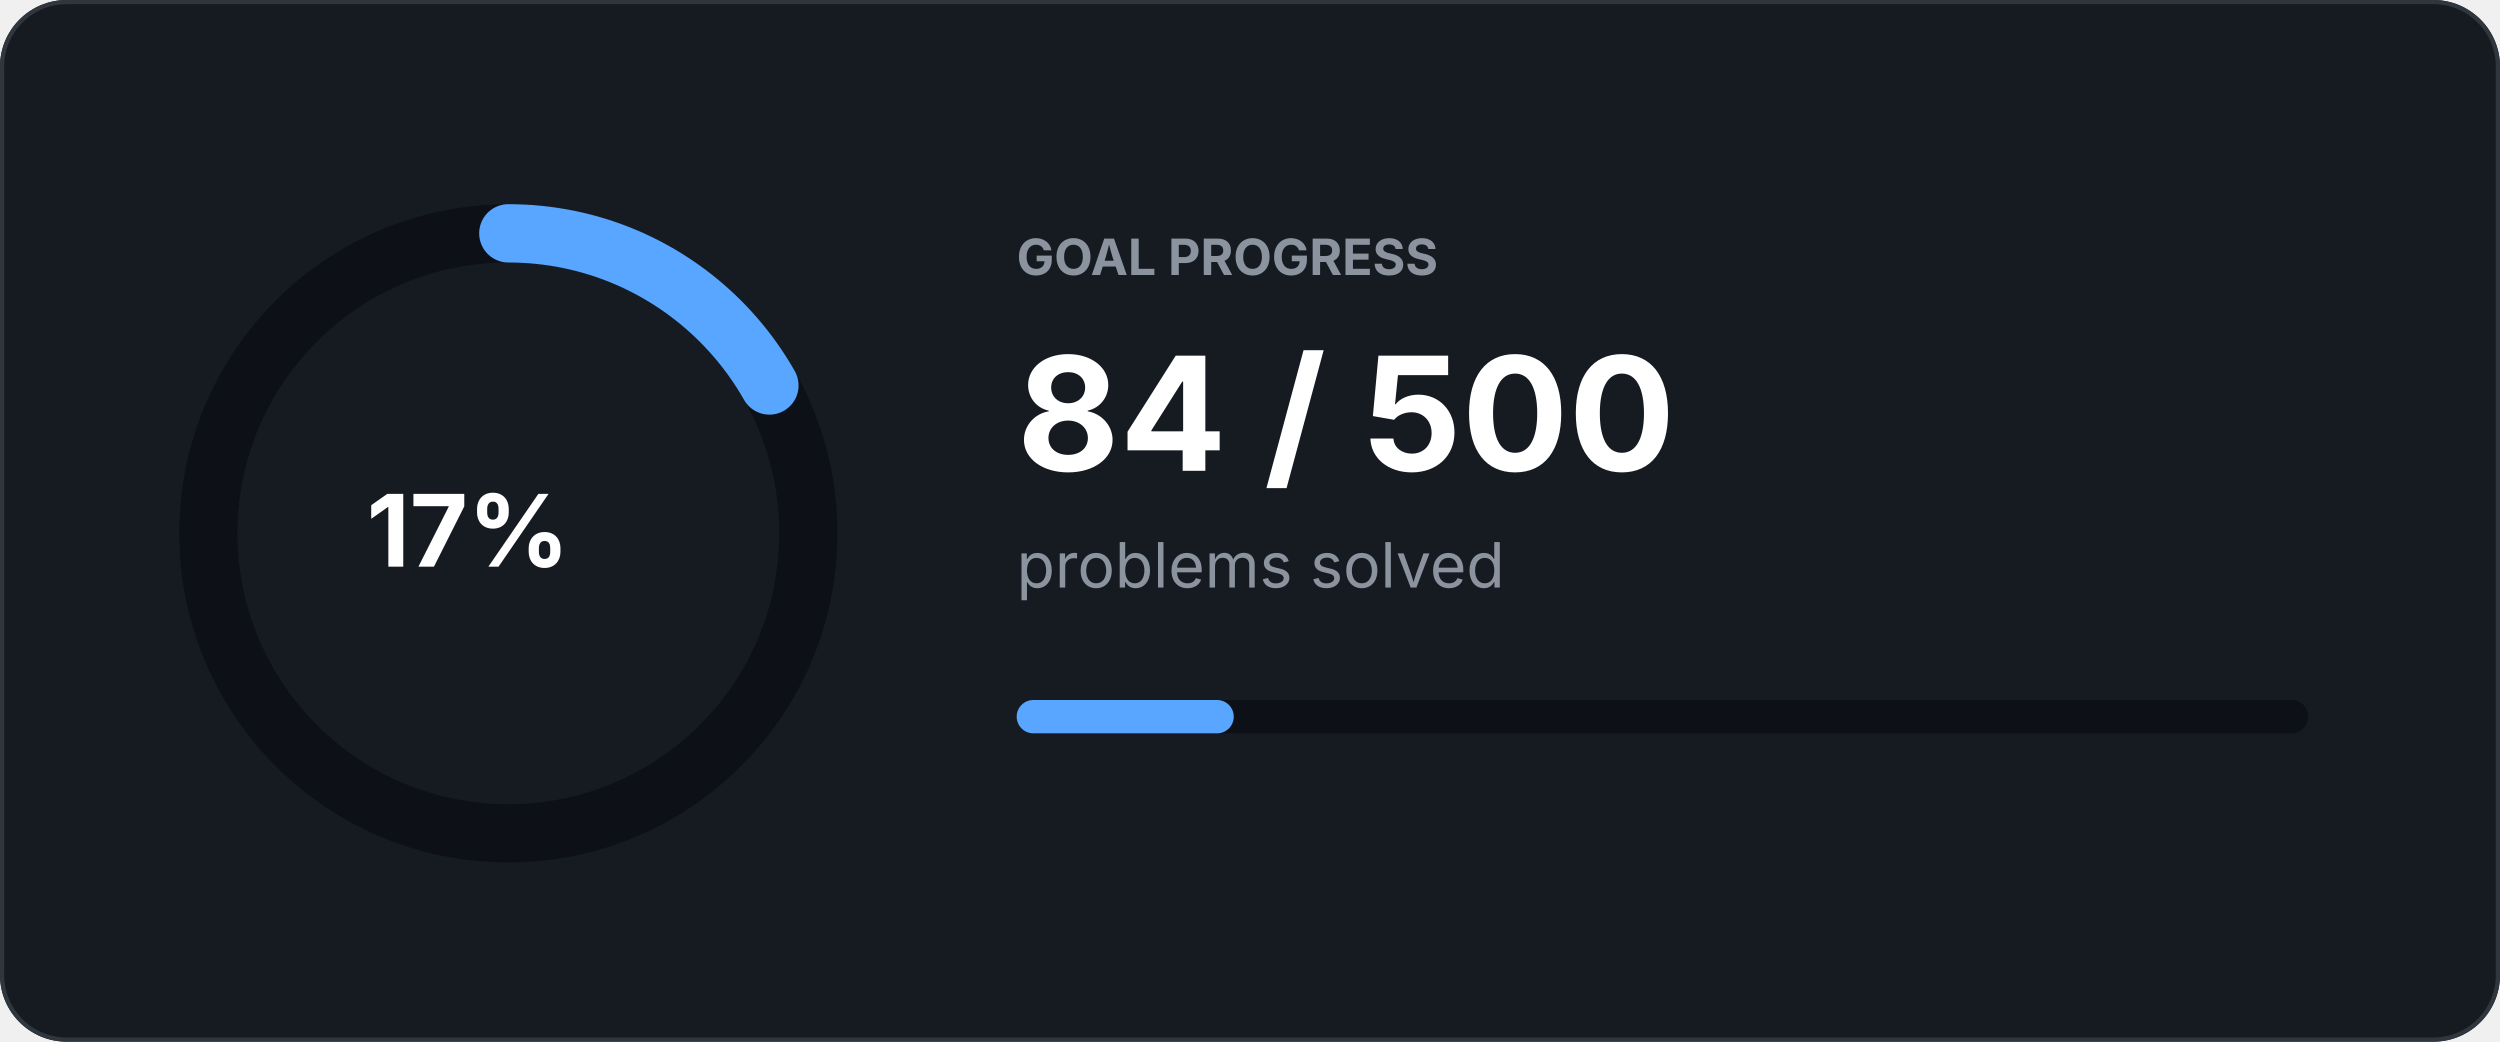
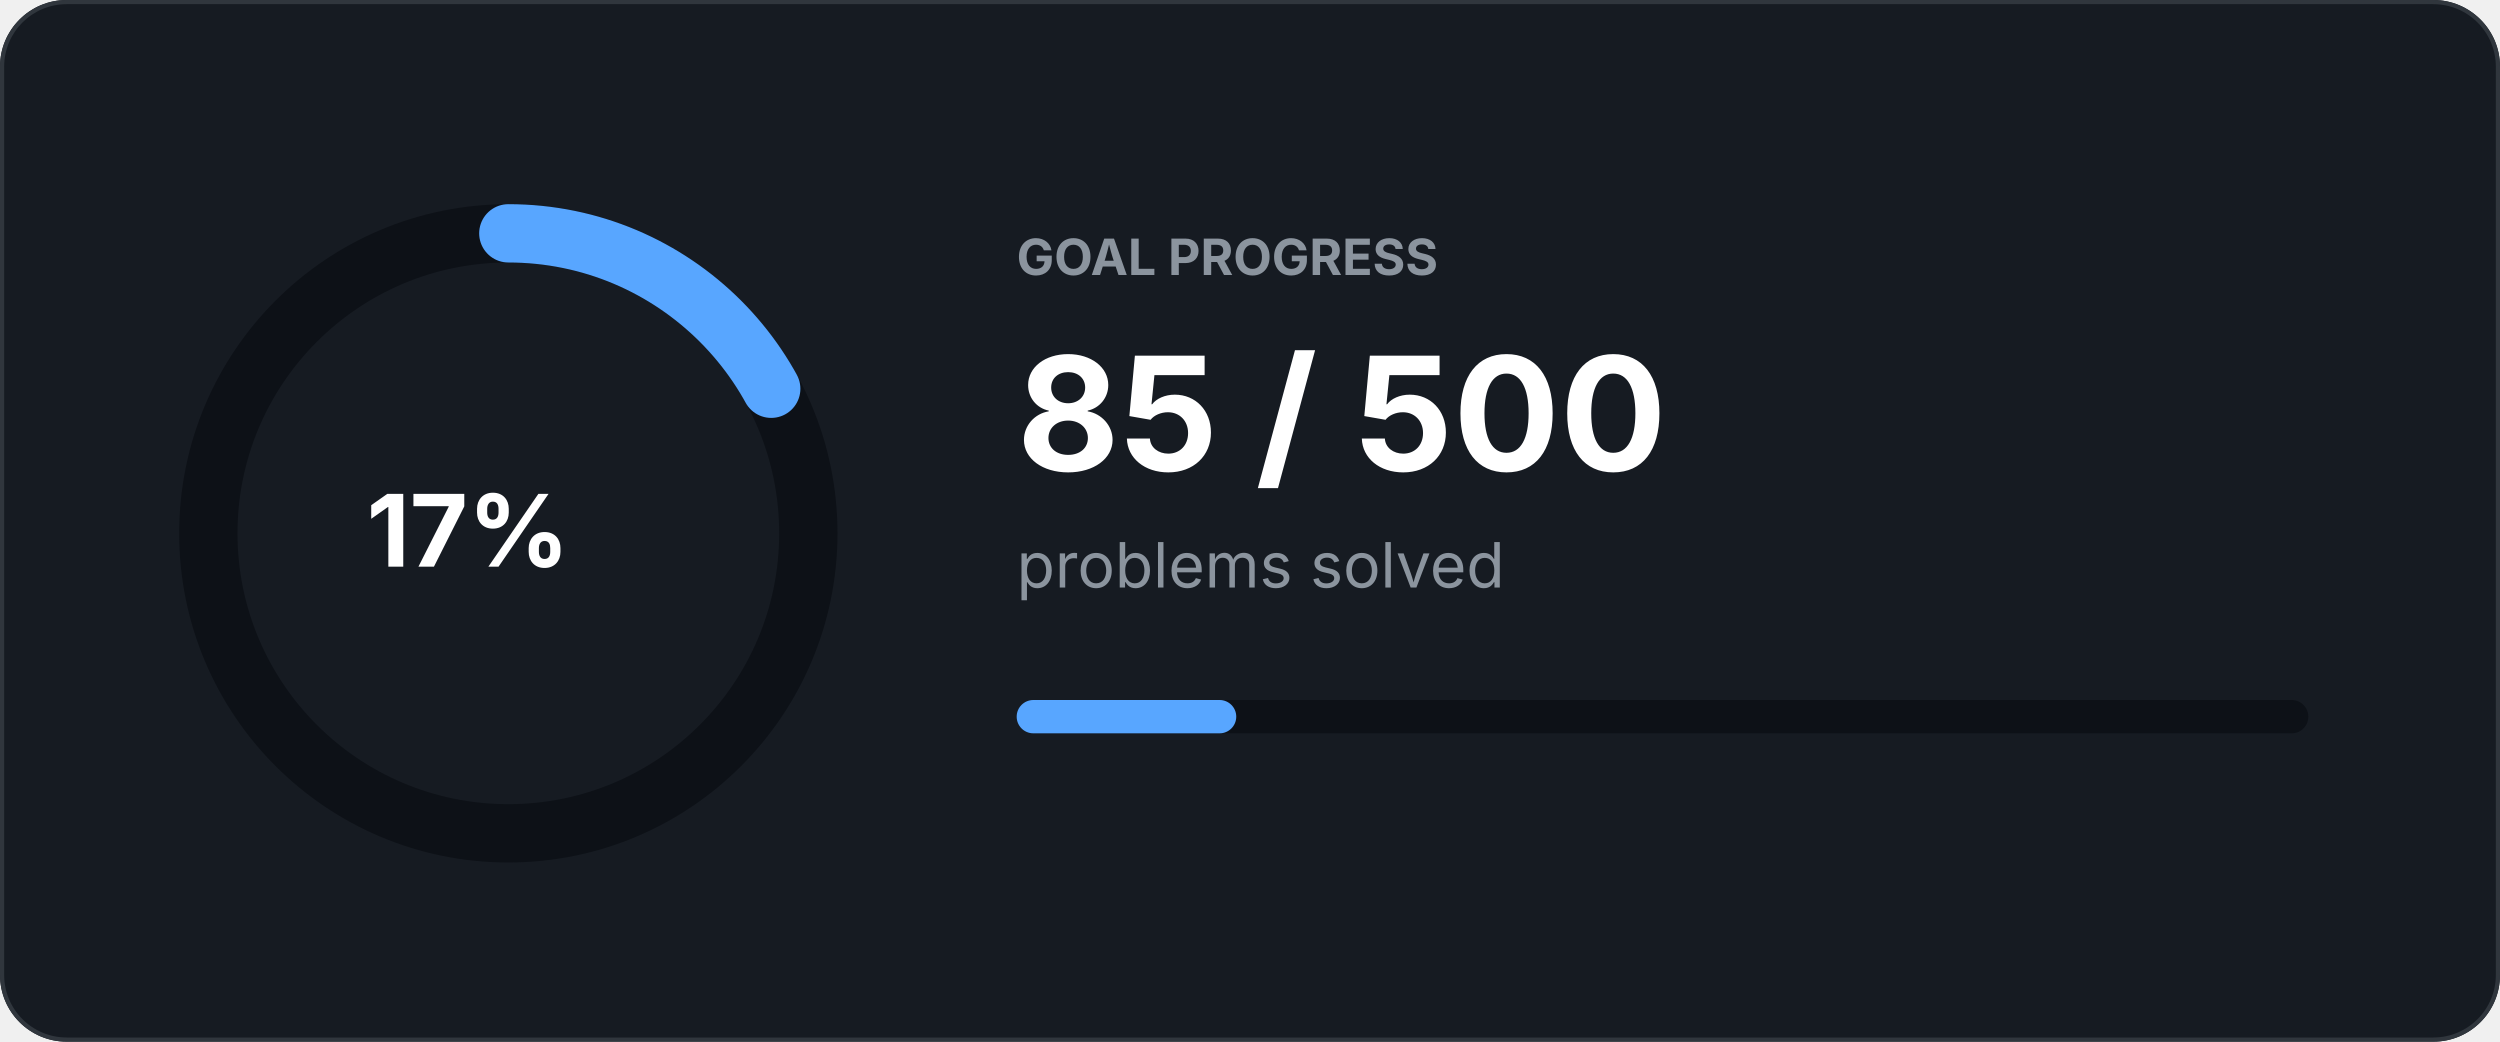
<svg xmlns="http://www.w3.org/2000/svg" width="600" height="250" viewBox="0 0 600 250">
  <rect width="100%" height="100%" rx="16" fill="#161B22" />
  <rect x="0.5" y="0.5" width="599" height="249" rx="15.5" fill="none" stroke="#30363D" />
  <circle cx="122" cy="128" r="72" fill="none" stroke="#0D1117" stroke-width="14" />
-   <circle cx="122" cy="128" r="72" fill="none" stroke="#58A6FF" stroke-width="14" stroke-linecap="round" transform="rotate(-90 122 128)" stroke-dasharray="76.0 452.4" />
+   <circle cx="122" cy="128" r="72" fill="none" stroke="#58A6FF" stroke-width="14" stroke-linecap="round" transform="rotate(-90 122 128)" stroke-dasharray="76.9 452.4" />
  <text x="88" y="136" fill="#FFFFFF" font-family="-apple-system,BlinkMacSystemFont,Segoe UI,sans-serif" font-size="24" font-weight="700">17%</text>
  <text x="244" y="66" fill="#8B949E" font-family="-apple-system,BlinkMacSystemFont,Segoe UI,sans-serif" font-size="12" font-weight="700">GOAL PROGRESS</text>
-   <text x="244" y="113" fill="#FFFFFF" font-family="-apple-system,BlinkMacSystemFont,Segoe UI,sans-serif" font-size="38" font-weight="700">84 / 500</text>
+   <text x="244" y="113" fill="#FFFFFF" font-family="-apple-system,BlinkMacSystemFont,Segoe UI,sans-serif" font-size="38" font-weight="700">85 / 500</text>
  <text x="244" y="141" fill="#8B949E" font-family="-apple-system,BlinkMacSystemFont,Segoe UI,sans-serif" font-size="15" font-weight="400">problems solved</text>
  <rect x="244" y="168" width="310" height="8" rx="4" fill="#0D1117" />
-   <rect x="244" y="168" width="52.1" height="8" rx="4" fill="#58A6FF" />
+   <rect x="244" y="168" width="52.7" height="8" rx="4" fill="#58A6FF" />
</svg>
